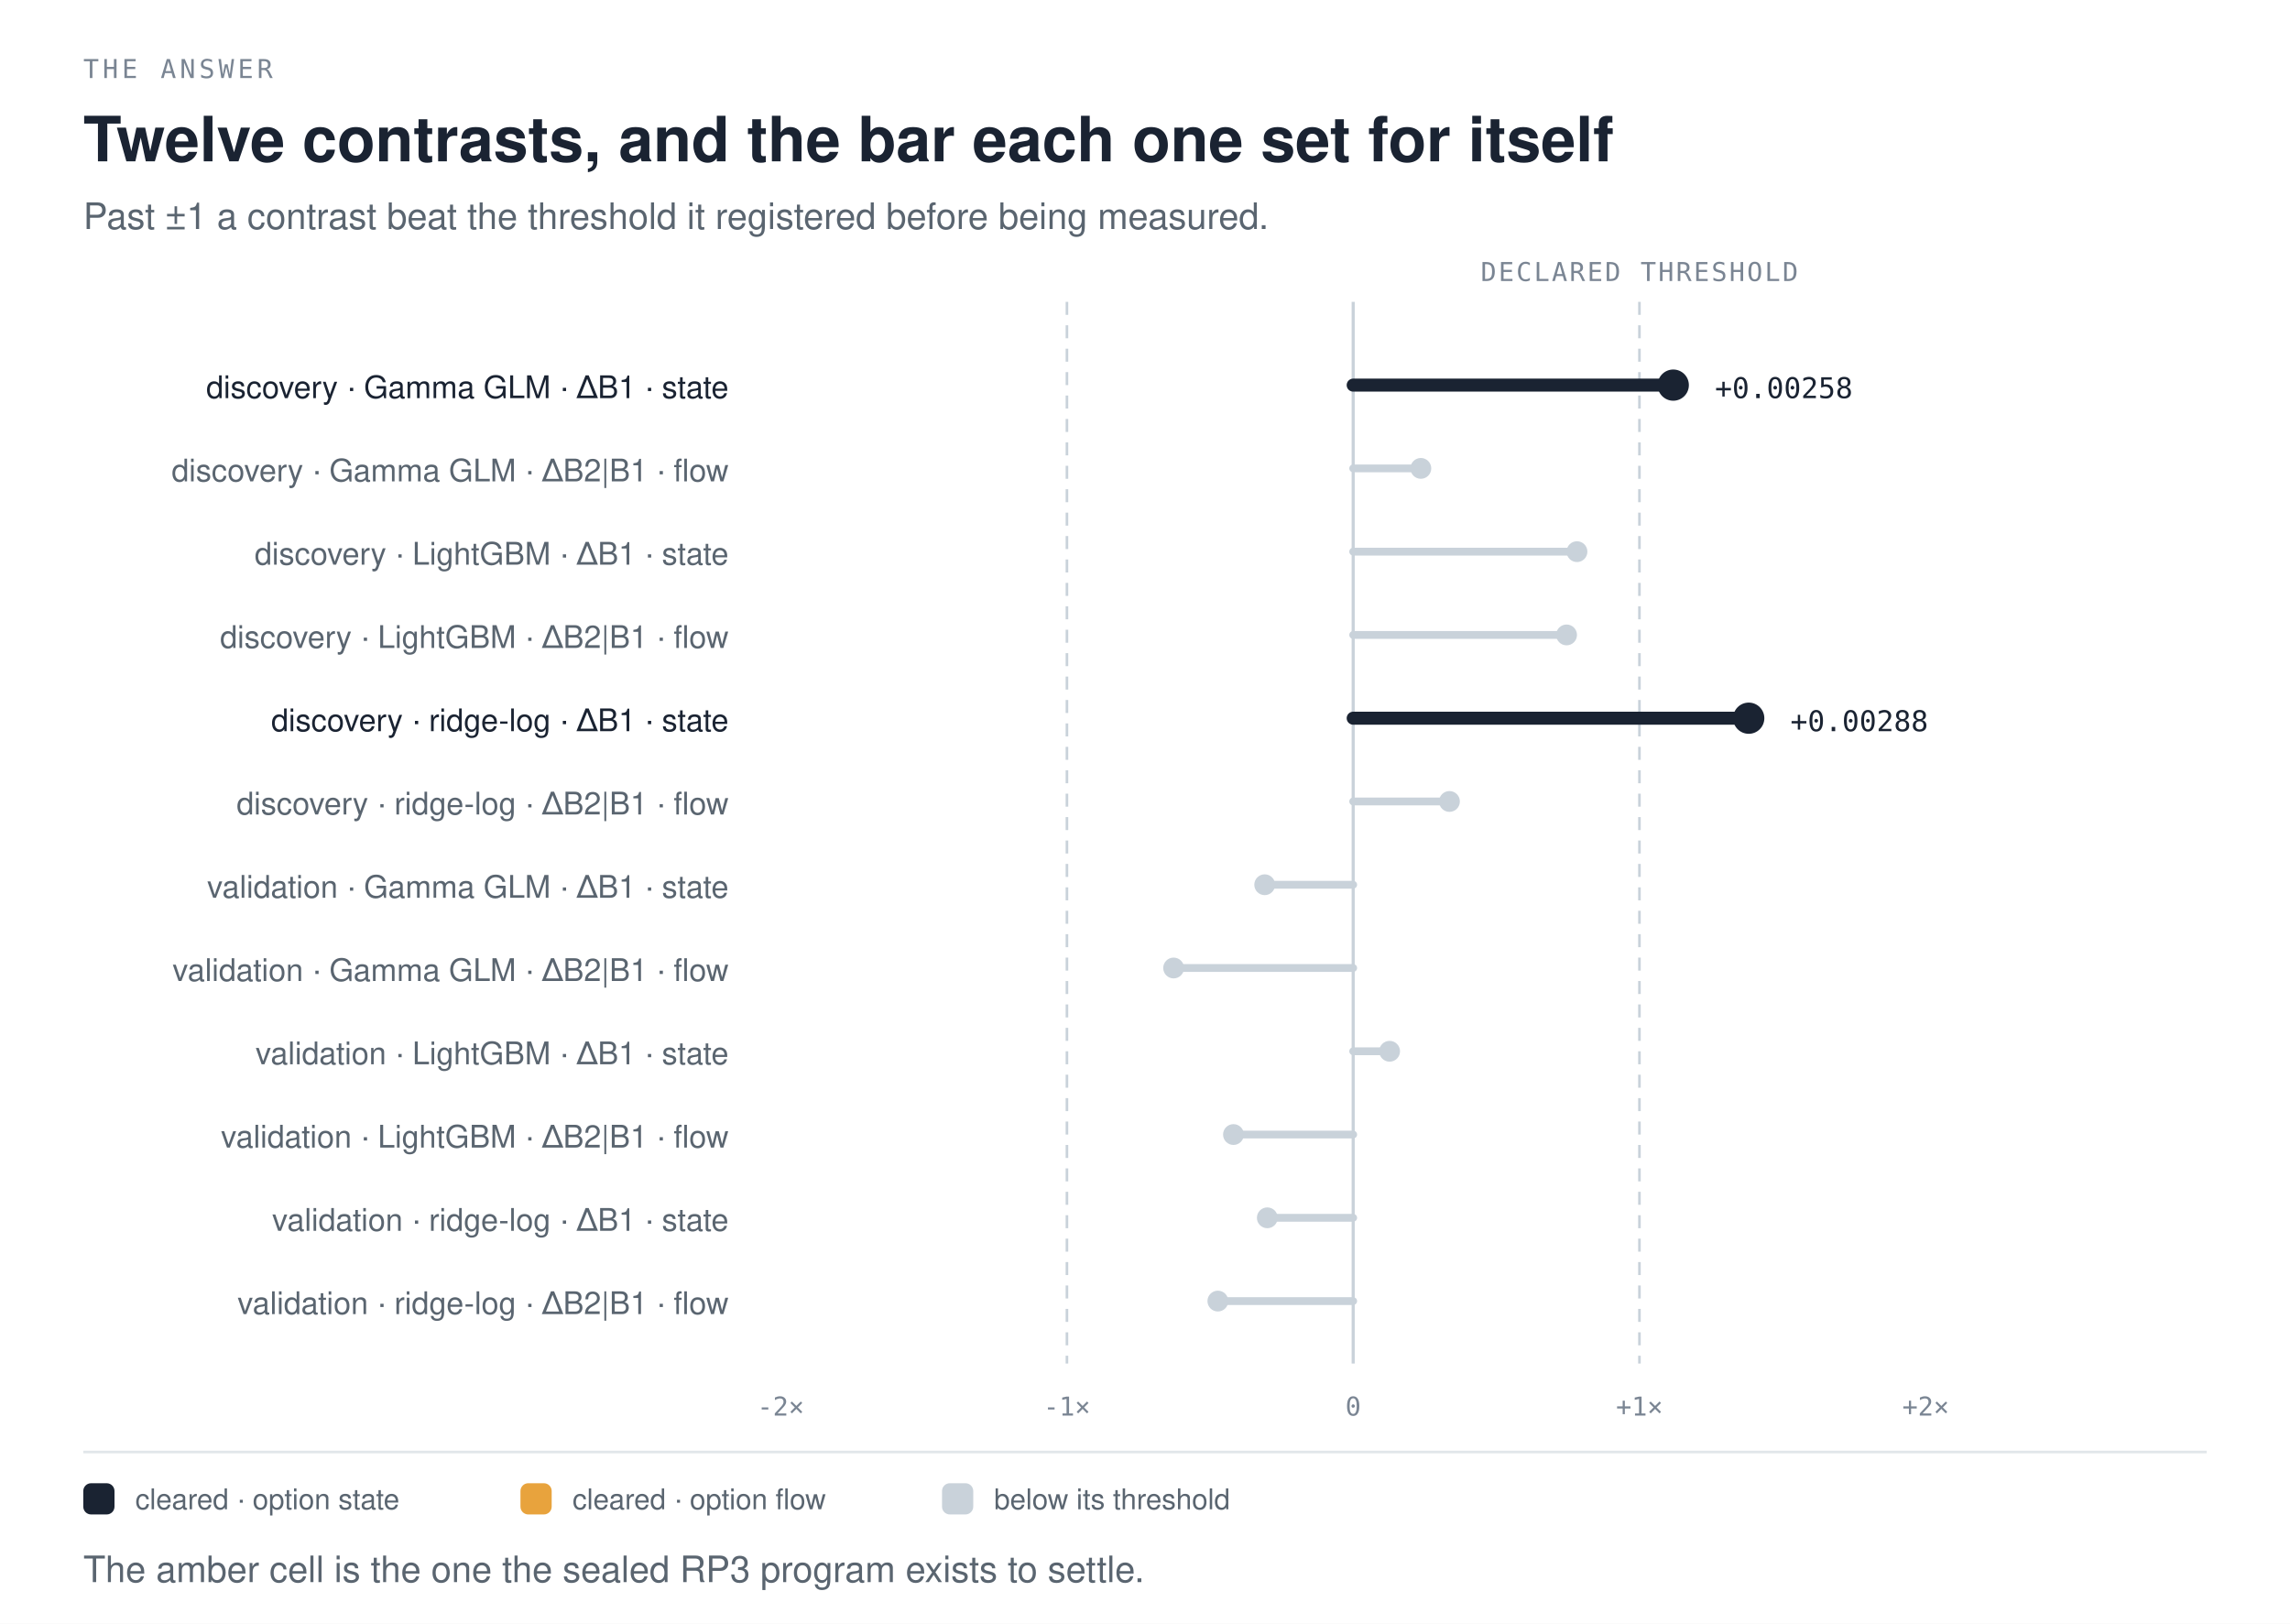
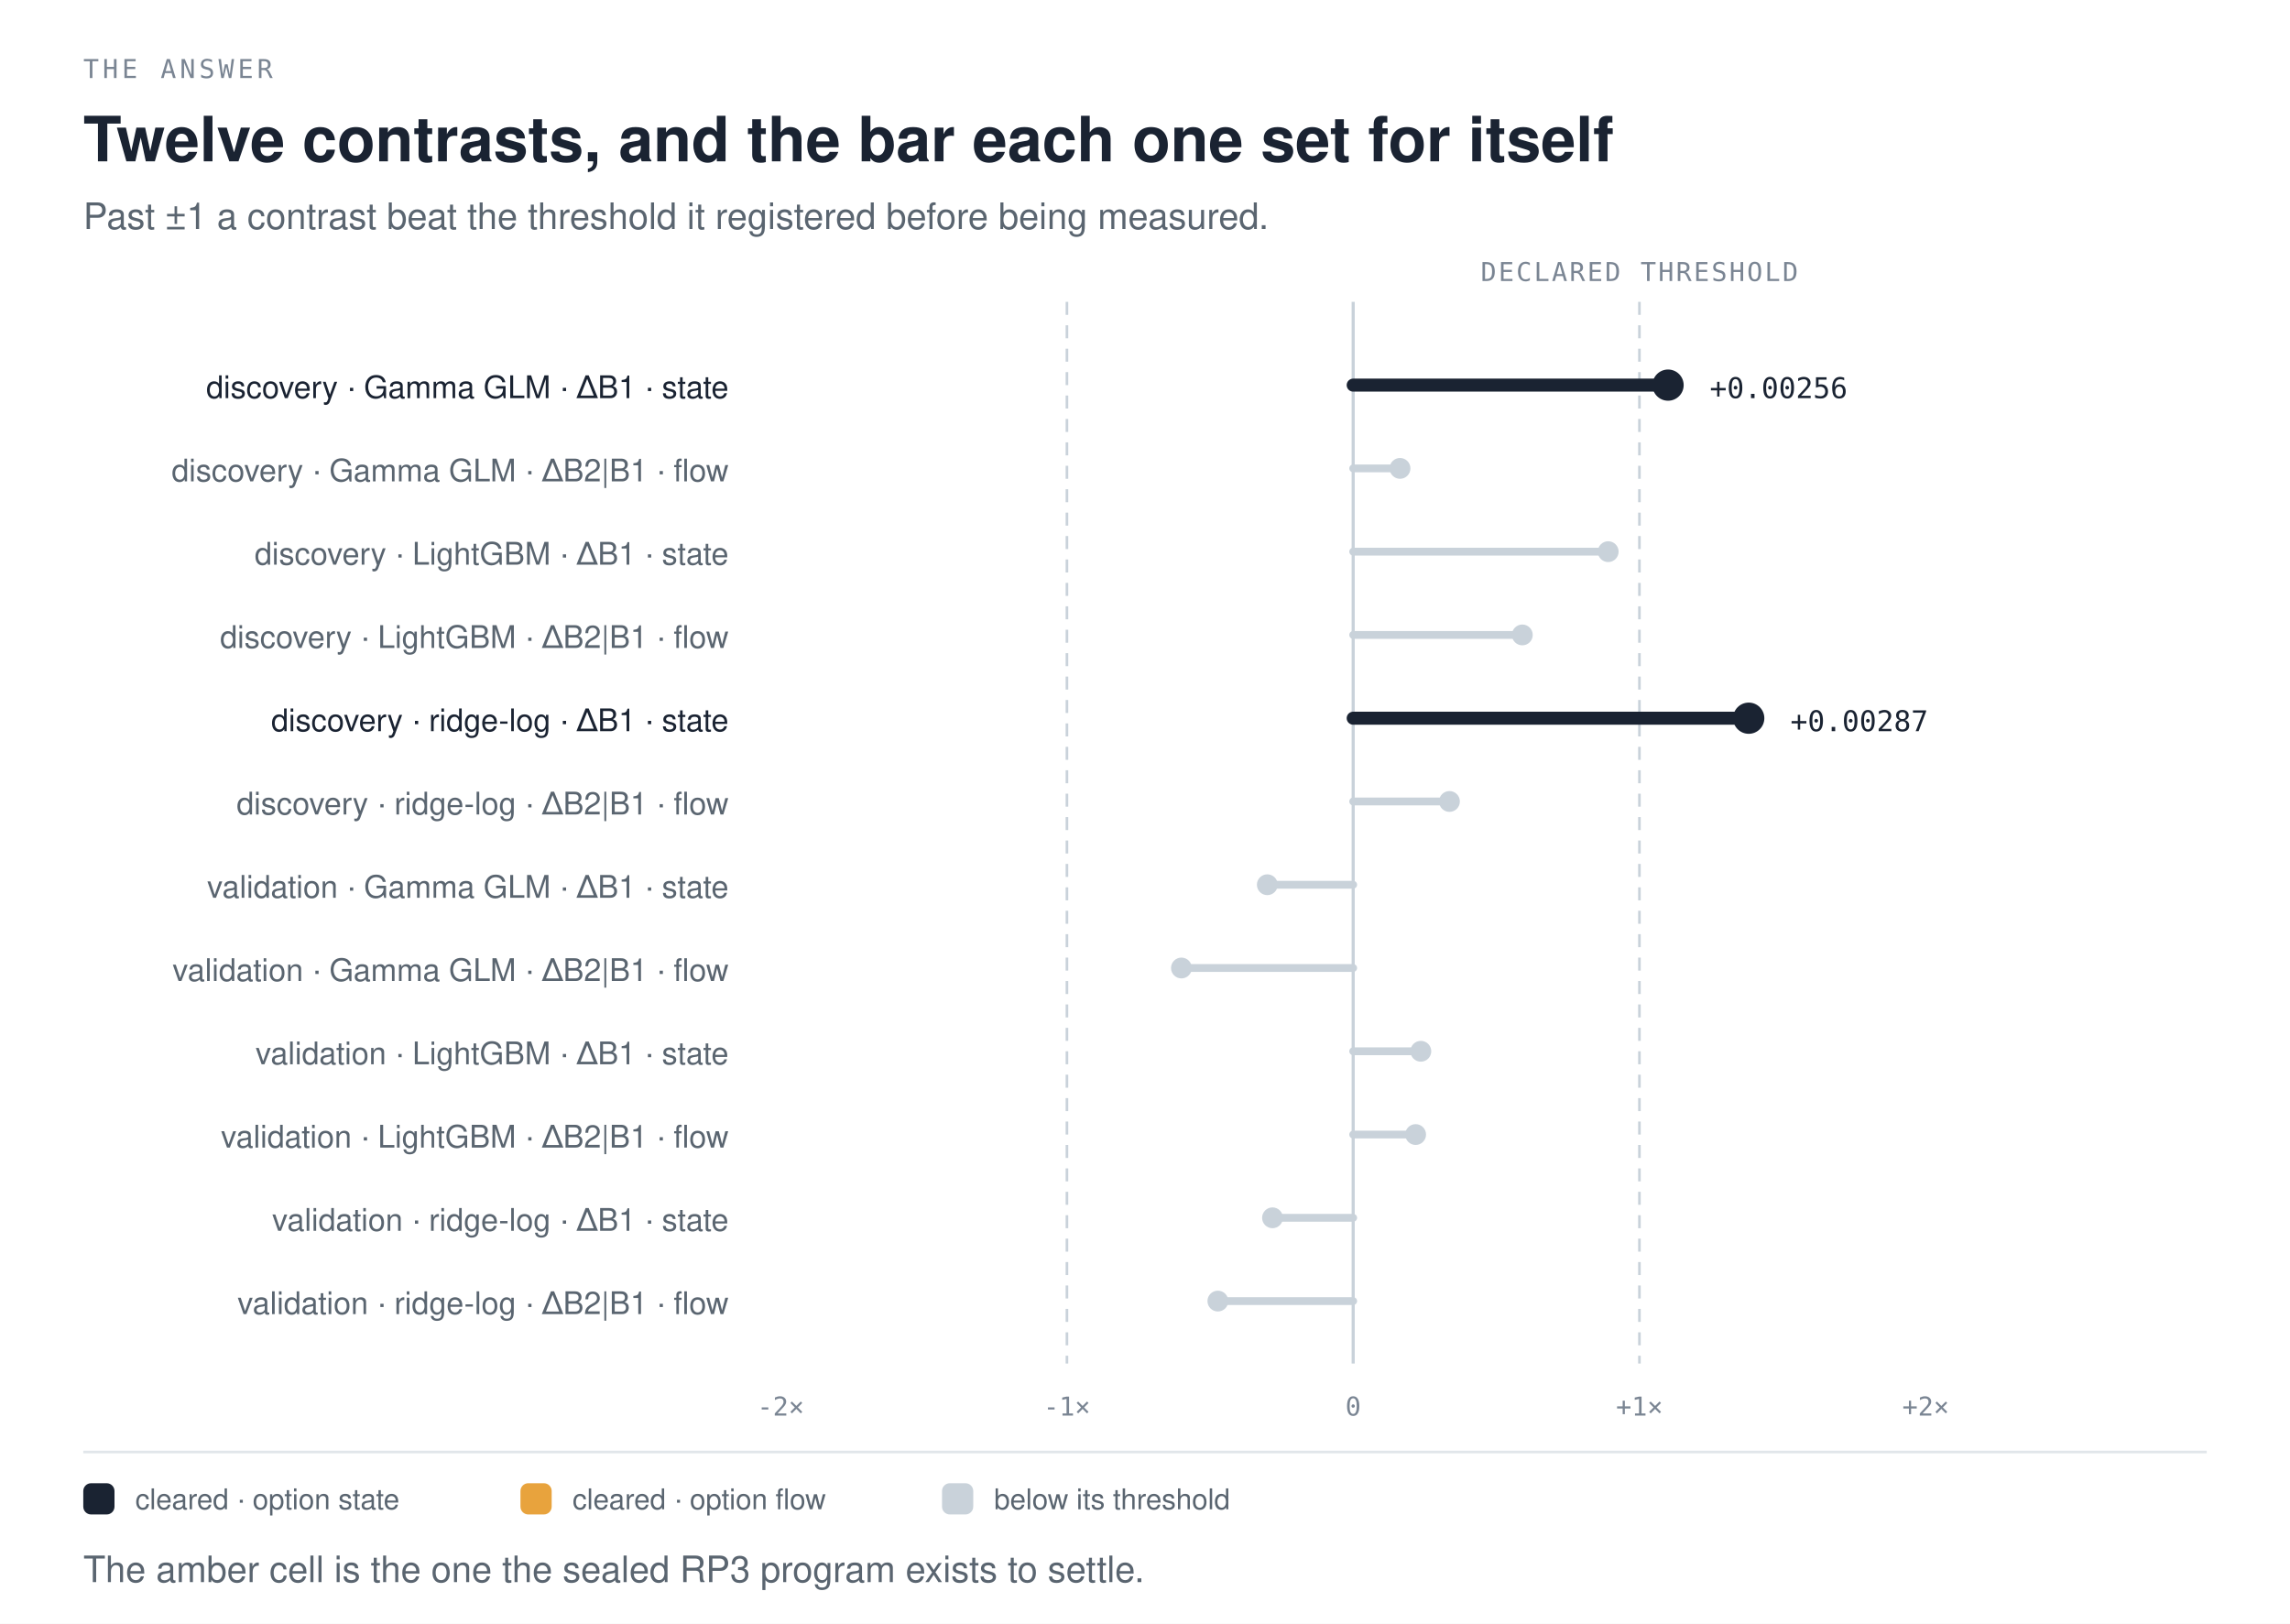
<svg xmlns="http://www.w3.org/2000/svg" width="880" height="624" viewBox="0 0 880 624" role="img" aria-labelledby="evidence-title evidence-desc">
  <defs>
    <marker id="head" markerWidth="8" markerHeight="6" refX="7" refY="3" orient="auto">
      <polygon points="0 0, 8 3, 0 6" fill="#5a6570" />
    </marker>
    <marker id="head-accent" markerWidth="8" markerHeight="6" refX="7" refY="3" orient="auto">
      <polygon points="0 0, 8 3, 0 6" fill="#e8a33d" />
    </marker>
    <marker id="head-link" markerWidth="8" markerHeight="6" refX="7" refY="3" orient="auto">
      <polygon points="0 0, 8 3, 0 6" fill="#123c69" />
    </marker>
  </defs>
  <rect width="100%" height="100%" fill="#ffffff" />
  <line x1="410" y1="116" x2="410" y2="524" stroke="#c9d2da" stroke-width="1" stroke-dasharray="5,4" />
  <line x1="630" y1="116" x2="630" y2="524" stroke="#c9d2da" stroke-width="1" stroke-dasharray="5,4" />
  <line x1="520" y1="116" x2="520" y2="524" stroke="#c9d2da" stroke-width="1.2" />
  <text x="630" y="108" fill="#7a8593" font-family="'Cascadia Mono','SF Mono',Consolas,monospace" font-size="10" text-anchor="middle" letter-spacing="0.08em">DECLARED THRESHOLD</text>
  <text x="280" y="153" fill="#1a2332" font-family="'Segoe UI',Helvetica,Arial,sans-serif" font-size="12" text-anchor="end">discovery · Gamma GLM · ΔB1 · state</text>
-   <line x1="520" y1="148" x2="643" y2="148" stroke="#1a2332" stroke-width="5" stroke-linecap="round" />
-   <circle cx="643" cy="148" r="6" fill="#1a2332" />
-   <text x="659" y="153" fill="#1a2332" font-family="'Cascadia Mono','SF Mono',Consolas,monospace" font-size="11">+0.00258</text>
+   <line x1="520" y1="148" x2="641" y2="148" stroke="#1a2332" stroke-width="5" stroke-linecap="round" />
+   <circle cx="641" cy="148" r="6" fill="#1a2332" />
+   <text x="657" y="153" fill="#1a2332" font-family="'Cascadia Mono','SF Mono',Consolas,monospace" font-size="11">+0.00256</text>
  <text x="280" y="185" fill="#5a6570" font-family="'Segoe UI',Helvetica,Arial,sans-serif" font-size="12" text-anchor="end">discovery · Gamma GLM · ΔB2|B1 · flow</text>
-   <line x1="520" y1="180" x2="546" y2="180" stroke="#c9d2da" stroke-width="3" stroke-linecap="round" />
-   <circle cx="546" cy="180" r="4" fill="#c9d2da" />
+   <line x1="520" y1="180" x2="538" y2="180" stroke="#c9d2da" stroke-width="3" stroke-linecap="round" />
+   <circle cx="538" cy="180" r="4" fill="#c9d2da" />
  <text x="280" y="217" fill="#5a6570" font-family="'Segoe UI',Helvetica,Arial,sans-serif" font-size="12" text-anchor="end">discovery · LightGBM · ΔB1 · state</text>
-   <line x1="520" y1="212" x2="606" y2="212" stroke="#c9d2da" stroke-width="3" stroke-linecap="round" />
-   <circle cx="606" cy="212" r="4" fill="#c9d2da" />
+   <line x1="520" y1="212" x2="618" y2="212" stroke="#c9d2da" stroke-width="3" stroke-linecap="round" />
+   <circle cx="618" cy="212" r="4" fill="#c9d2da" />
  <text x="280" y="249" fill="#5a6570" font-family="'Segoe UI',Helvetica,Arial,sans-serif" font-size="12" text-anchor="end">discovery · LightGBM · ΔB2|B1 · flow</text>
-   <line x1="520" y1="244" x2="602" y2="244" stroke="#c9d2da" stroke-width="3" stroke-linecap="round" />
-   <circle cx="602" cy="244" r="4" fill="#c9d2da" />
+   <line x1="520" y1="244" x2="585" y2="244" stroke="#c9d2da" stroke-width="3" stroke-linecap="round" />
+   <circle cx="585" cy="244" r="4" fill="#c9d2da" />
  <text x="280" y="281" fill="#1a2332" font-family="'Segoe UI',Helvetica,Arial,sans-serif" font-size="12" text-anchor="end">discovery · ridge-log · ΔB1 · state</text>
  <line x1="520" y1="276" x2="672" y2="276" stroke="#1a2332" stroke-width="5" stroke-linecap="round" />
  <circle cx="672" cy="276" r="6" fill="#1a2332" />
-   <text x="688" y="281" fill="#1a2332" font-family="'Cascadia Mono','SF Mono',Consolas,monospace" font-size="11">+0.00288</text>
+   <text x="688" y="281" fill="#1a2332" font-family="'Cascadia Mono','SF Mono',Consolas,monospace" font-size="11">+0.00287</text>
  <text x="280" y="313" fill="#5a6570" font-family="'Segoe UI',Helvetica,Arial,sans-serif" font-size="12" text-anchor="end">discovery · ridge-log · ΔB2|B1 · flow</text>
  <line x1="520" y1="308" x2="557" y2="308" stroke="#c9d2da" stroke-width="3" stroke-linecap="round" />
  <circle cx="557" cy="308" r="4" fill="#c9d2da" />
  <text x="280" y="345" fill="#5a6570" font-family="'Segoe UI',Helvetica,Arial,sans-serif" font-size="12" text-anchor="end">validation · Gamma GLM · ΔB1 · state</text>
-   <line x1="520" y1="340" x2="486" y2="340" stroke="#c9d2da" stroke-width="3" stroke-linecap="round" />
-   <circle cx="486" cy="340" r="4" fill="#c9d2da" />
+   <line x1="520" y1="340" x2="487" y2="340" stroke="#c9d2da" stroke-width="3" stroke-linecap="round" />
+   <circle cx="487" cy="340" r="4" fill="#c9d2da" />
  <text x="280" y="377" fill="#5a6570" font-family="'Segoe UI',Helvetica,Arial,sans-serif" font-size="12" text-anchor="end">validation · Gamma GLM · ΔB2|B1 · flow</text>
-   <line x1="520" y1="372" x2="451" y2="372" stroke="#c9d2da" stroke-width="3" stroke-linecap="round" />
-   <circle cx="451" cy="372" r="4" fill="#c9d2da" />
+   <line x1="520" y1="372" x2="454" y2="372" stroke="#c9d2da" stroke-width="3" stroke-linecap="round" />
+   <circle cx="454" cy="372" r="4" fill="#c9d2da" />
  <text x="280" y="409" fill="#5a6570" font-family="'Segoe UI',Helvetica,Arial,sans-serif" font-size="12" text-anchor="end">validation · LightGBM · ΔB1 · state</text>
-   <line x1="520" y1="404" x2="534" y2="404" stroke="#c9d2da" stroke-width="3" stroke-linecap="round" />
-   <circle cx="534" cy="404" r="4" fill="#c9d2da" />
+   <line x1="520" y1="404" x2="546" y2="404" stroke="#c9d2da" stroke-width="3" stroke-linecap="round" />
+   <circle cx="546" cy="404" r="4" fill="#c9d2da" />
  <text x="280" y="441" fill="#5a6570" font-family="'Segoe UI',Helvetica,Arial,sans-serif" font-size="12" text-anchor="end">validation · LightGBM · ΔB2|B1 · flow</text>
-   <line x1="520" y1="436" x2="474" y2="436" stroke="#c9d2da" stroke-width="3" stroke-linecap="round" />
-   <circle cx="474" cy="436" r="4" fill="#c9d2da" />
+   <line x1="520" y1="436" x2="544" y2="436" stroke="#c9d2da" stroke-width="3" stroke-linecap="round" />
+   <circle cx="544" cy="436" r="4" fill="#c9d2da" />
  <text x="280" y="473" fill="#5a6570" font-family="'Segoe UI',Helvetica,Arial,sans-serif" font-size="12" text-anchor="end">validation · ridge-log · ΔB1 · state</text>
-   <line x1="520" y1="468" x2="487" y2="468" stroke="#c9d2da" stroke-width="3" stroke-linecap="round" />
-   <circle cx="487" cy="468" r="4" fill="#c9d2da" />
+   <line x1="520" y1="468" x2="489" y2="468" stroke="#c9d2da" stroke-width="3" stroke-linecap="round" />
+   <circle cx="489" cy="468" r="4" fill="#c9d2da" />
  <text x="280" y="505" fill="#5a6570" font-family="'Segoe UI',Helvetica,Arial,sans-serif" font-size="12" text-anchor="end">validation · ridge-log · ΔB2|B1 · flow</text>
  <line x1="520" y1="500" x2="468" y2="500" stroke="#c9d2da" stroke-width="3" stroke-linecap="round" />
  <circle cx="468" cy="500" r="4" fill="#c9d2da" />
  <text x="300" y="544" fill="#7a8593" font-family="'Cascadia Mono','SF Mono',Consolas,monospace" font-size="10" text-anchor="middle">-2×</text>
  <text x="410" y="544" fill="#7a8593" font-family="'Cascadia Mono','SF Mono',Consolas,monospace" font-size="10" text-anchor="middle">-1×</text>
  <text x="520" y="544" fill="#7a8593" font-family="'Cascadia Mono','SF Mono',Consolas,monospace" font-size="10" text-anchor="middle">0</text>
  <text x="630" y="544" fill="#7a8593" font-family="'Cascadia Mono','SF Mono',Consolas,monospace" font-size="10" text-anchor="middle">+1×</text>
  <text x="740" y="544" fill="#7a8593" font-family="'Cascadia Mono','SF Mono',Consolas,monospace" font-size="10" text-anchor="middle">+2×</text>
  <text x="32" y="30" fill="#7a8593" font-family="'Cascadia Mono','SF Mono',Consolas,monospace" font-size="10" letter-spacing="0.14em">THE ANSWER</text>
  <text x="32" y="62" fill="#1a2332" font-family="'Segoe UI',Helvetica,Arial,sans-serif" font-size="24" font-weight="600">Twelve contrasts, and the bar each one set for itself</text>
  <text x="32" y="88" fill="#5a6570" font-family="'Segoe UI',Helvetica,Arial,sans-serif" font-size="14">Past ±1 a contrast beat the threshold it registered before being measured.</text>
  <line x1="32" y1="558" x2="848" y2="558" stroke="#e1e6ea" stroke-width="1" />
  <rect x="32" y="570" width="12" height="12" rx="3" fill="#1a2332" stroke="none" />
  <text x="52" y="580" fill="#5a6570" font-family="'Segoe UI',Helvetica,Arial,sans-serif" font-size="11">cleared · option state</text>
  <rect x="200" y="570" width="12" height="12" rx="3" fill="#e8a33d" stroke="none" />
  <text x="220" y="580" fill="#5a6570" font-family="'Segoe UI',Helvetica,Arial,sans-serif" font-size="11">cleared · option flow</text>
  <rect x="362" y="570" width="12" height="12" rx="3" fill="#c9d2da" stroke="none" />
  <text x="382" y="580" fill="#5a6570" font-family="'Segoe UI',Helvetica,Arial,sans-serif" font-size="11">below its threshold</text>
  <text x="32" y="608" fill="#5a6570" font-family="'Segoe UI',Helvetica,Arial,sans-serif" font-size="14">The amber cell is the one the sealed RP3 program exists to settle.</text>
</svg>
